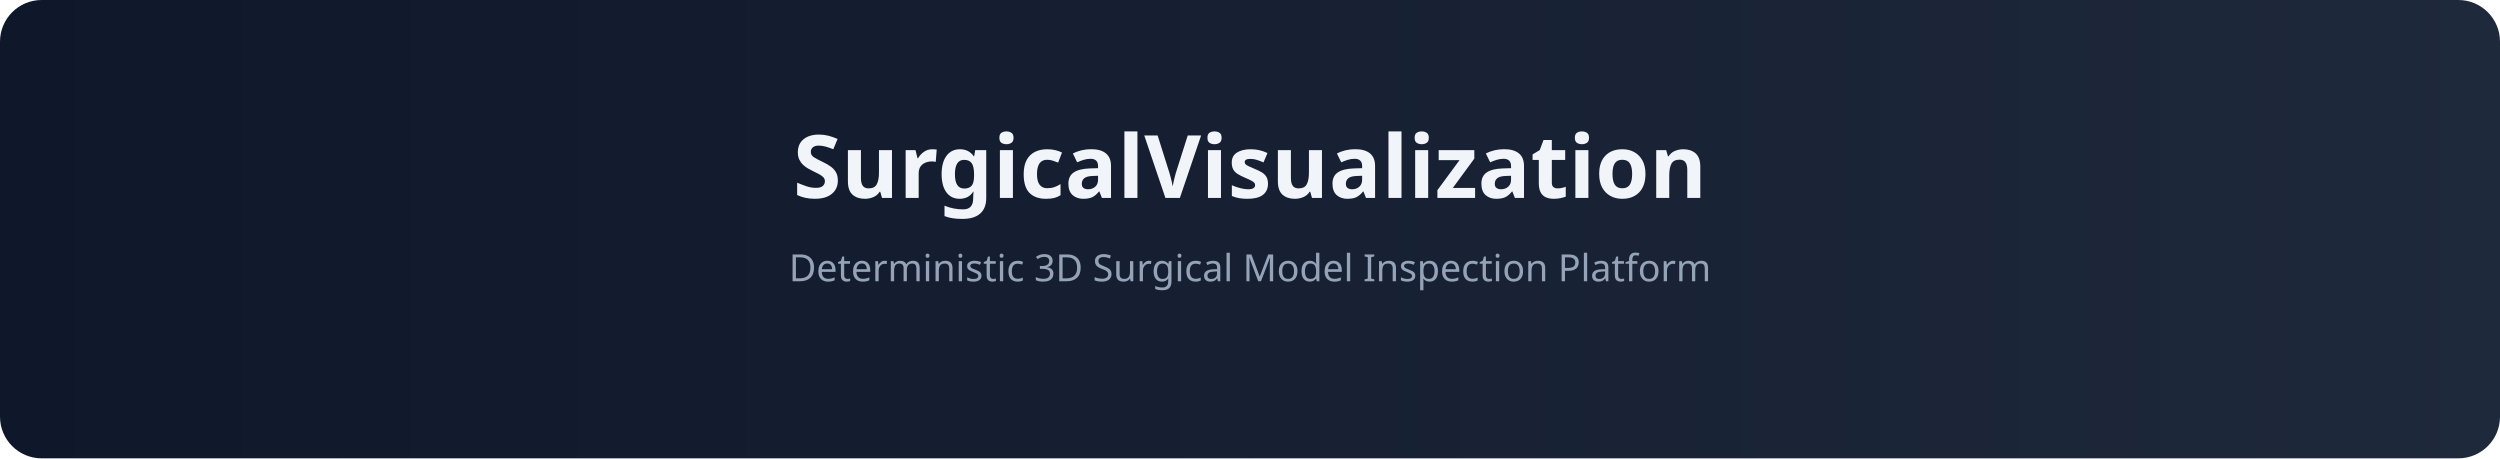
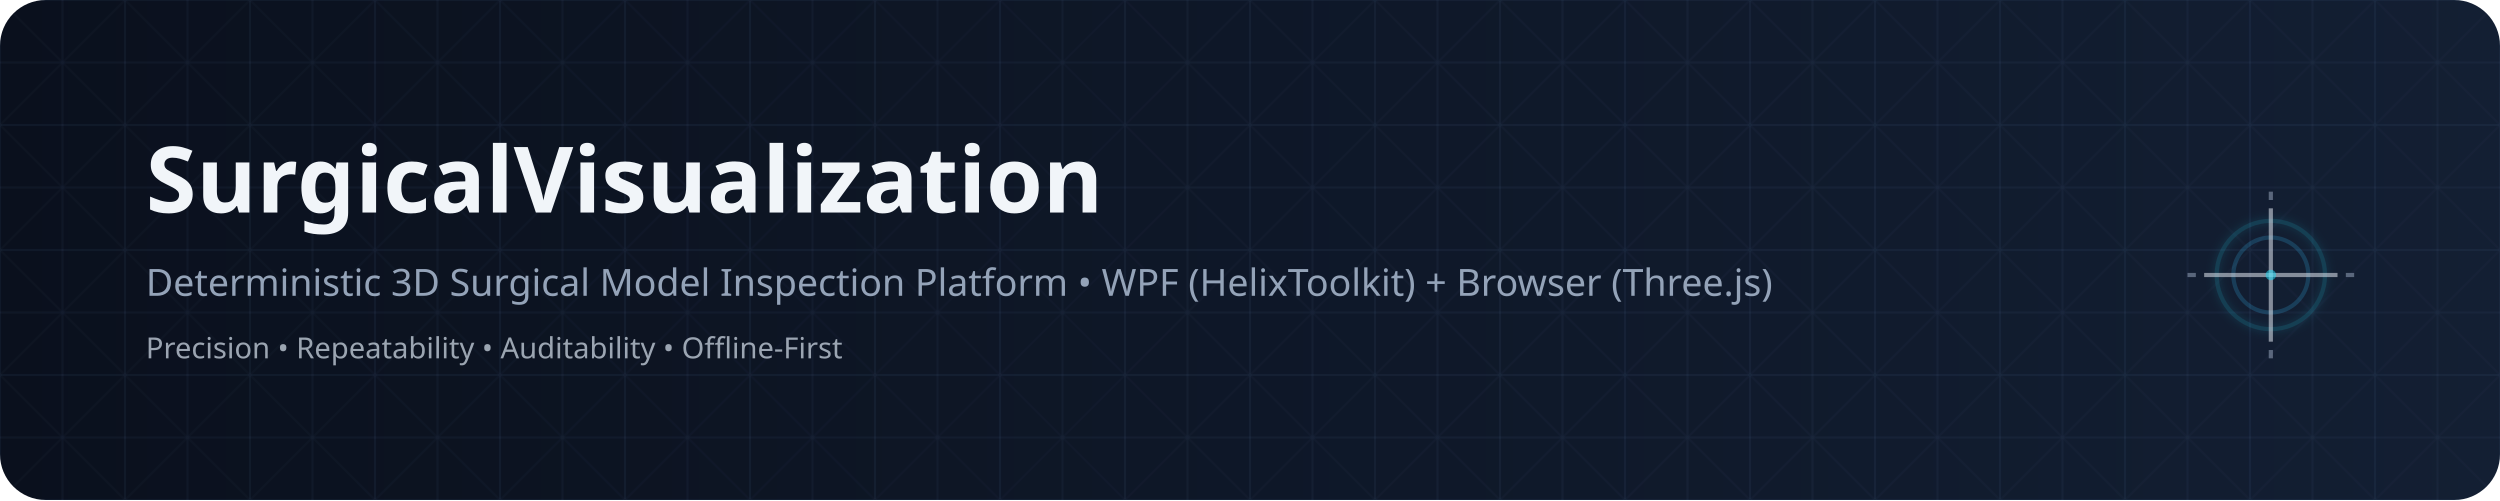
- <svg xmlns="http://www.w3.org/2000/svg" width="1200" height="220" viewBox="0 0 1200 220">
+ <svg xmlns="http://www.w3.org/2000/svg" width="1200" height="240" viewBox="0 0 1200 240" role="img" aria-label="SurgicalVisualization header">
  <defs>
    <linearGradient id="bg" x1="0%" y1="0%" x2="100%" y2="0%">
-       <stop offset="0%" stop-color="#0f172a" />
-       <stop offset="100%" stop-color="#1e293b" />
+       <stop offset="0%" stop-color="#0b1220" />
+       <stop offset="100%" stop-color="#152238" />
    </linearGradient>
    <linearGradient id="accent" x1="0%" y1="0%" x2="100%" y2="0%">
      <stop offset="0%" stop-color="#38bdf8" />
      <stop offset="100%" stop-color="#22d3ee" />
    </linearGradient>
+     <pattern id="wire" width="60" height="60" patternUnits="userSpaceOnUse">
+       <path d="M0 0 L60 0 L60 60 L0 60 Z" fill="none" stroke="#93c5fd" stroke-opacity="0.06" stroke-width="1" />
+       <path d="M0 30 L60 30 M30 0 L30 60" fill="none" stroke="#93c5fd" stroke-opacity="0.05" stroke-width="1" />
+       <path d="M0 0 L60 60 M60 0 L0 60" fill="none" stroke="#93c5fd" stroke-opacity="0.03" stroke-width="1" />
+     </pattern>
+     <filter id="softGlow" x="-20%" y="-20%" width="140%" height="140%">
+       <feGaussianBlur stdDeviation="2" result="blur" />
+       <feMerge>
+         <feMergeNode in="blur" />
+         <feMergeNode in="SourceGraphic" />
+       </feMerge>
+     </filter>
  </defs>
-   <rect width="1200" height="220" fill="url(#bg)" rx="20" />
-   <line x1="250" y1="110" x2="950" y2="110" stroke="url(#accent)" stroke-width="2" opacity="0.35" />
-   <text x="50%" y="95" text-anchor="middle" fill="#f1f5f9" font-family="Segoe UI, sans-serif" font-size="42" font-weight="600">
-         SurgicalVisualization
+   <rect width="1200" height="240" rx="22" fill="url(#bg)" />
+   <rect width="1200" height="240" rx="22" fill="url(#wire)" />
+   <rect width="1200" height="240" rx="22" fill="#000000" opacity="0.10" />
+   <line x1="220" y1="132" x2="980" y2="132" stroke="url(#accent)" stroke-width="2" opacity="0.22">
+     <animate attributeName="opacity" values="0.14;0.30;0.14" dur="4.8s" repeatCount="indefinite" />
+   </line>
+   <g transform="translate(1020 78)">
+     <circle cx="70" cy="54" r="26" fill="none" stroke="#22d3ee" stroke-width="2" opacity="0.18" filter="url(#softGlow)">
+       <animate attributeName="r" values="22;28;22" dur="3.8s" repeatCount="indefinite" />
+       <animate attributeName="opacity" values="0.10;0.22;0.10" dur="3.8s" repeatCount="indefinite" />
+     </circle>
+     <circle cx="70" cy="54" r="18" fill="none" stroke="#38bdf8" stroke-width="2" opacity="0.20" />
+     <line x1="70" y1="22" x2="70" y2="86" stroke="#e2e8f0" stroke-width="2" opacity="0.55" />
+     <line x1="38" y1="54" x2="102" y2="54" stroke="#e2e8f0" stroke-width="2" opacity="0.55" />
+     <line x1="70" y1="14" x2="70" y2="18" stroke="#94a3b8" stroke-width="2" opacity="0.55" />
+     <line x1="70" y1="90" x2="70" y2="94" stroke="#94a3b8" stroke-width="2" opacity="0.55" />
+     <line x1="30" y1="54" x2="34" y2="54" stroke="#94a3b8" stroke-width="2" opacity="0.55" />
+     <line x1="106" y1="54" x2="110" y2="54" stroke="#94a3b8" stroke-width="2" opacity="0.55" />
+     <circle cx="70" cy="54" r="2.5" fill="#22d3ee" opacity="0.55">
+       <animate attributeName="opacity" values="0.35;0.70;0.35" dur="2.4s" repeatCount="indefinite" />
+     </circle>
+   </g>
+   <text x="70" y="102" fill="#f1f5f9" font-family="Segoe UI, sans-serif" font-size="44" font-weight="650">
+     SurgicalVisualization
  </text>
-   <text x="50%" y="135" text-anchor="middle" fill="#94a3b8" font-family="Segoe UI, sans-serif" font-size="18">
-         Deterministic 3D Surgical Model Inspection Platform
+   <text x="70" y="142" fill="#94a3b8" font-family="Segoe UI, sans-serif" font-size="18">
+     Deterministic 3D Surgical Model Inspection Platform • WPF (HelixToolkit) + Browser (Three.js)
+   </text>
+   <text x="70" y="172" fill="#cbd5e1" font-family="Segoe UI, sans-serif" font-size="14" opacity="0.75">
+     Precision • Repeatability • Auditability • Offline-First
  </text>
</svg>
